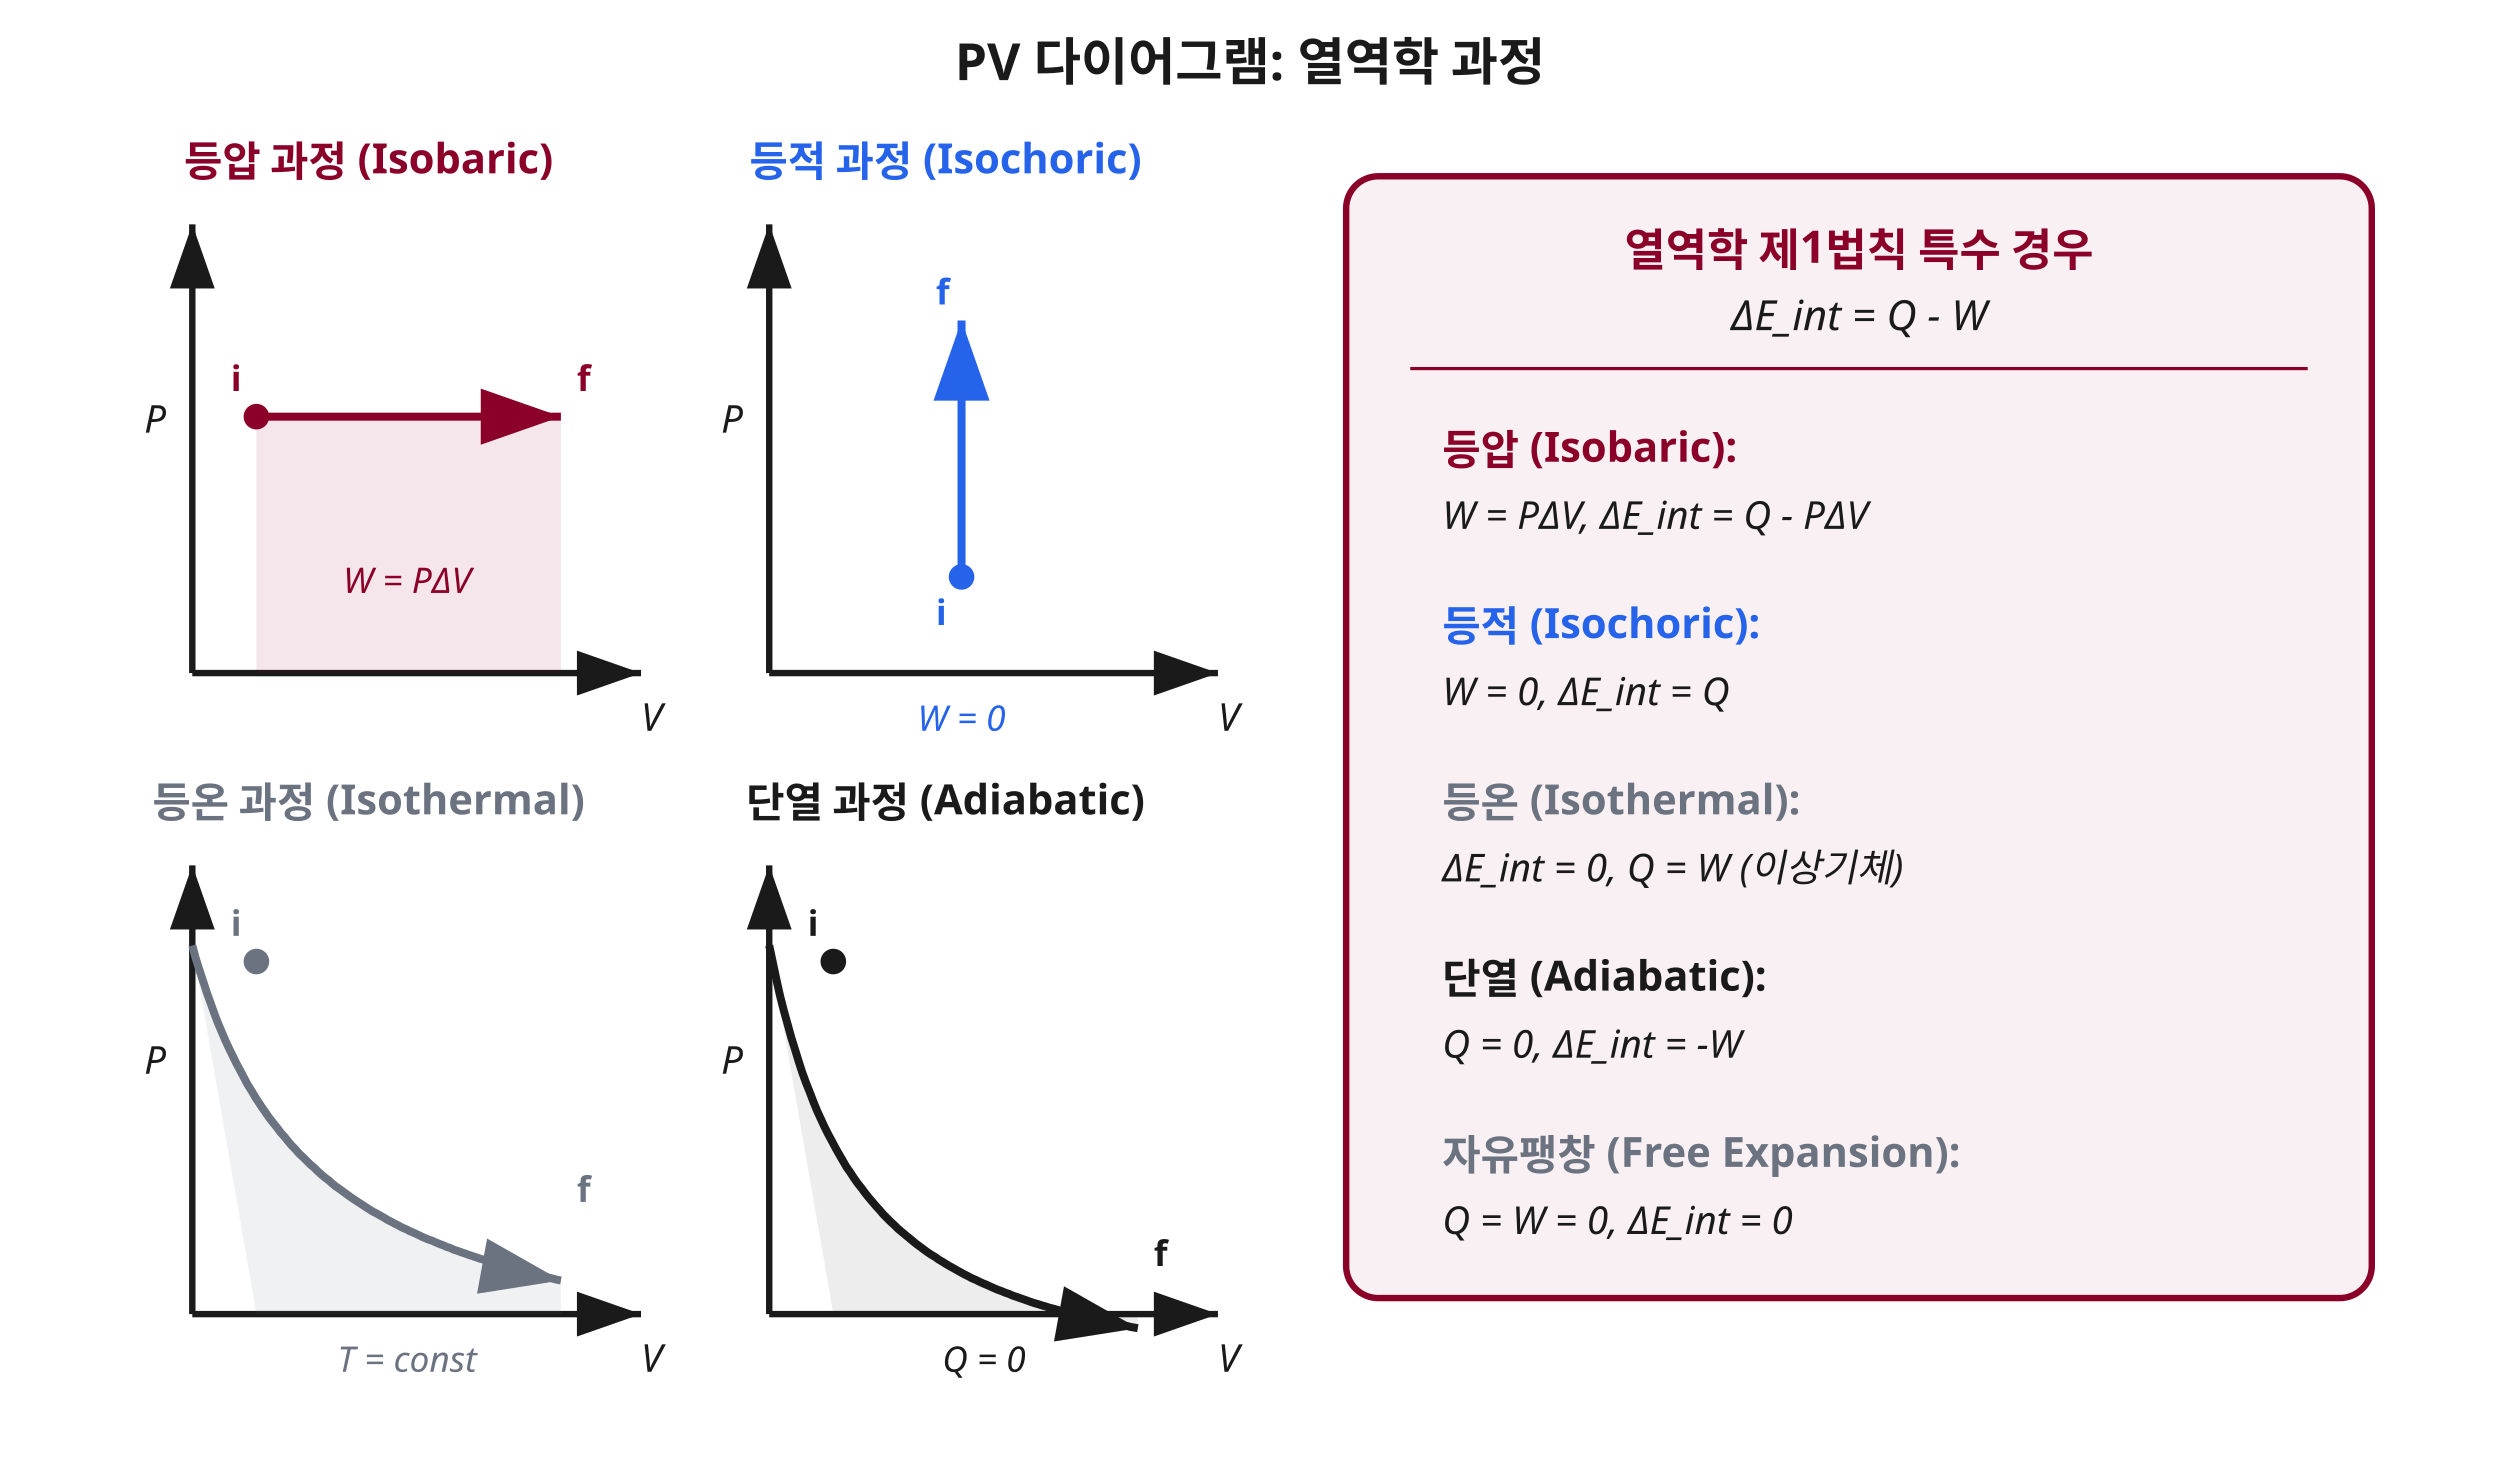
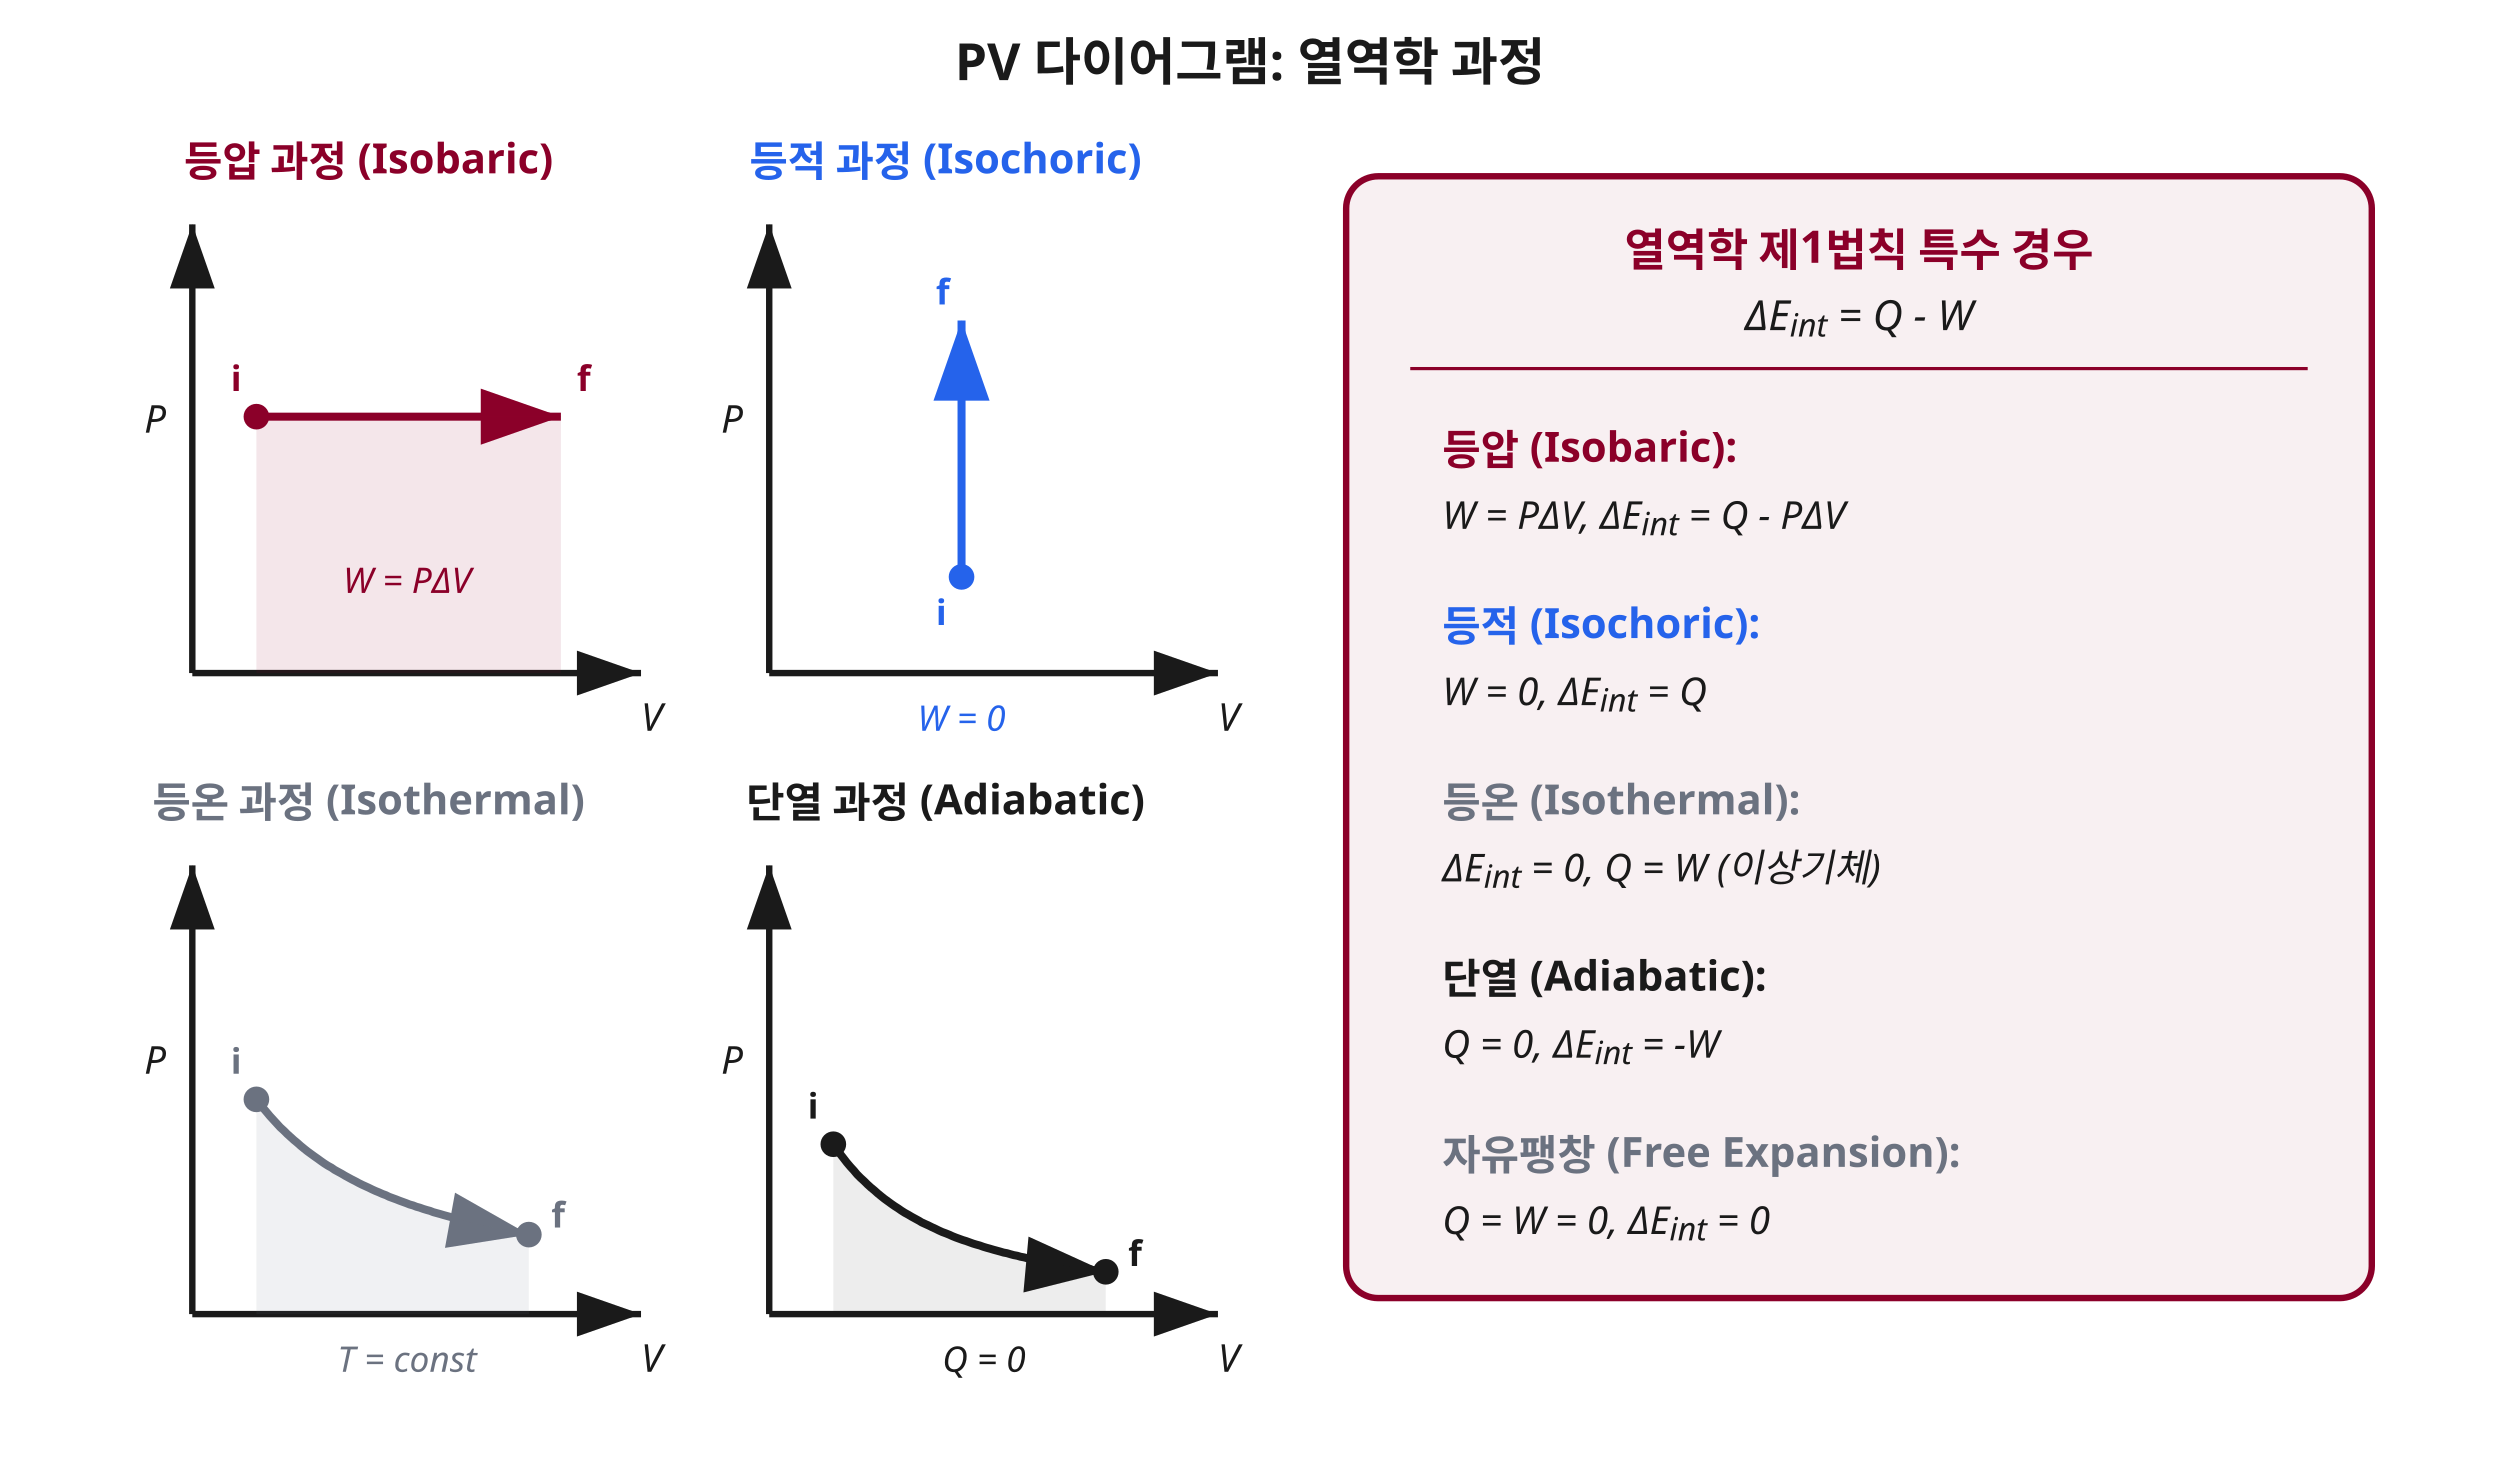
<svg xmlns="http://www.w3.org/2000/svg" viewBox="0 0 780 460" font-family="sans-serif">
  <defs>
    <marker id="pdR" markerWidth="10" markerHeight="7" refX="10" refY="3.5" orient="auto" fill="#8B0029">
      <polygon points="0 0, 10 3.5, 0 7" />
    </marker>
    <marker id="pdB" markerWidth="10" markerHeight="7" refX="10" refY="3.5" orient="auto" fill="#2563EB">
      <polygon points="0 0, 10 3.5, 0 7" />
    </marker>
    <marker id="pdG" markerWidth="10" markerHeight="7" refX="10" refY="3.5" orient="auto" fill="#6B7280">
      <polygon points="0 0, 10 3.5, 0 7" />
    </marker>
    <marker id="pdK" markerWidth="10" markerHeight="7" refX="10" refY="3.5" orient="auto" fill="#1a1a1a">
      <polygon points="0 0, 10 3.5, 0 7" />
    </marker>
  </defs>
  <text x="390" y="25" text-anchor="middle" font-size="16" font-weight="bold" fill="#1a1a1a">PV 다이어그램: 열역학 과정</text>
  <g transform="translate(30,40)">
    <text x="85" y="15" text-anchor="middle" font-size="13" font-weight="bold" fill="#8B0029">등압 과정 (Isobaric)</text>
    <line x1="30" y1="170" x2="30" y2="30" stroke="#1a1a1a" stroke-width="2" marker-end="url(#pdK)" />
    <line x1="30" y1="170" x2="170" y2="170" stroke="#1a1a1a" stroke-width="2" marker-end="url(#pdK)" />
    <text x="15" y="95" font-size="12" fill="#1a1a1a" font-style="italic">P</text>
    <text x="170" y="188" font-size="12" fill="#1a1a1a" font-style="italic">V</text>
    <line x1="50" y1="90" x2="145" y2="90" stroke="#8B0029" stroke-width="2.5" marker-end="url(#pdR)" />
    <rect x="50" y="90" width="95" height="80" fill="#8B0029" opacity="0.1" />
    <circle cx="50" cy="90" r="4" fill="#8B0029" />
    <text x="42" y="82" font-size="11" fill="#8B0029" font-weight="bold">i</text>
    <text x="150" y="82" font-size="11" fill="#8B0029" font-weight="bold">f</text>
    <text x="97" y="145" text-anchor="middle" font-size="11" fill="#8B0029" font-style="italic">W = PΔV</text>
  </g>
  <g transform="translate(210,40)">
    <text x="85" y="15" text-anchor="middle" font-size="13" font-weight="bold" fill="#2563EB">등적 과정 (Isochoric)</text>
    <line x1="30" y1="170" x2="30" y2="30" stroke="#1a1a1a" stroke-width="2" marker-end="url(#pdK)" />
    <line x1="30" y1="170" x2="170" y2="170" stroke="#1a1a1a" stroke-width="2" marker-end="url(#pdK)" />
    <text x="15" y="95" font-size="12" fill="#1a1a1a" font-style="italic">P</text>
    <text x="170" y="188" font-size="12" fill="#1a1a1a" font-style="italic">V</text>
    <line x1="90" y1="140" x2="90" y2="60" stroke="#2563EB" stroke-width="2.5" marker-end="url(#pdB)" />
    <circle cx="90" cy="140" r="4" fill="#2563EB" />
    <text x="82" y="155" font-size="11" fill="#2563EB" font-weight="bold">i</text>
    <text x="82" y="55" font-size="11" fill="#2563EB" font-weight="bold">f</text>
    <text x="90" y="188" text-anchor="middle" font-size="11" fill="#2563EB" font-style="italic">W = 0</text>
  </g>
  <g transform="translate(30,240)">
    <text x="85" y="15" text-anchor="middle" font-size="13" font-weight="bold" fill="#6B7280">등온 과정 (Isothermal)</text>
    <line x1="30" y1="170" x2="30" y2="30" stroke="#1a1a1a" stroke-width="2" marker-end="url(#pdK)" />
    <line x1="30" y1="170" x2="170" y2="170" stroke="#1a1a1a" stroke-width="2" marker-end="url(#pdK)" />
    <text x="15" y="95" font-size="12" fill="#1a1a1a" font-style="italic">P</text>
    <text x="170" y="188" font-size="12" fill="#1a1a1a" font-style="italic">V</text>
-     <path d="M 30.0,55.0 L 31.1,59.1 L 32.3,62.9 L 33.5,66.5 L 34.6,69.9 L 35.8,73.2 L 36.9,76.3 L 38.0,79.2 L 39.2,82.0 L 40.3,84.6 L 41.5,87.2 L 42.7,89.6 L 43.8,91.9 L 45.0,94.1 L 46.1,96.2 L 47.2,98.3 L 48.4,100.2 L 49.5,102.1 L 50.7,103.9 L 51.8,105.6 L 53.0,107.3 L 54.1,108.9 L 55.3,110.4 L 56.5,111.9 L 57.6,113.4 L 58.8,114.7 L 59.9,116.1 L 61.0,117.4 L 62.2,118.6 L 63.3,119.9 L 64.5,121.0 L 65.7,122.2 L 66.8,123.3 L 68.0,124.3 L 69.1,125.4 L 70.2,126.4 L 71.4,127.4 L 72.6,128.3 L 73.7,129.3 L 74.8,130.2 L 76.0,131.0 L 77.2,131.9 L 78.3,132.7 L 79.4,133.5 L 80.6,134.3 L 81.8,135.1 L 82.9,135.8 L 84.1,136.6 L 85.2,137.3 L 86.3,138.0 L 87.5,138.6 L 88.7,139.3 L 89.8,139.9 L 90.9,140.6 L 92.1,141.2 L 93.2,141.8 L 94.4,142.4 L 95.5,143.0 L 96.7,143.5 L 97.8,144.1 L 99.0,144.6 L 100.1,145.1 L 101.3,145.7 L 102.4,146.2 L 103.6,146.7 L 104.8,147.1 L 105.9,147.6 L 107.1,148.1 L 108.2,148.5 L 109.3,149.0 L 110.5,149.4 L 111.6,149.9 L 112.8,150.3 L 113.9,150.7 L 115.1,151.1 L 116.2,151.5 L 117.4,151.9 L 118.6,152.3 L 119.7,152.7 L 120.9,153.0 L 122.0,153.4 L 123.2,153.8 L 124.3,154.1 L 125.4,154.5 L 126.6,154.8 L 127.8,155.1 L 128.9,155.5 L 130.1,155.8 L 131.2,156.1 L 132.4,156.4 L 133.5,156.7 L 134.7,157.0 L 135.8,157.3 L 136.9,157.6 L 138.1,157.9 L 139.2,158.2 L 140.4,158.5 L 141.6,158.7 L 142.7,159.0 L 143.9,159.3 L 145.0,159.5" stroke="#6B7280" stroke-width="2.5" fill="none" marker-end="url(#pdG)" />
-     <path d="M 30.0,55.0 L 31.1,59.1 L 32.3,62.9 L 33.5,66.5 L 34.6,69.9 L 35.8,73.2 L 36.9,76.3 L 38.0,79.2 L 39.2,82.0 L 40.3,84.6 L 41.5,87.2 L 42.7,89.6 L 43.8,91.9 L 45.0,94.1 L 46.1,96.2 L 47.2,98.3 L 48.4,100.2 L 49.5,102.1 L 50.7,103.9 L 51.8,105.6 L 53.0,107.3 L 54.1,108.9 L 55.3,110.4 L 56.5,111.9 L 57.6,113.4 L 58.8,114.7 L 59.9,116.1 L 61.0,117.4 L 62.2,118.6 L 63.3,119.9 L 64.5,121.0 L 65.7,122.2 L 66.8,123.3 L 68.0,124.3 L 69.1,125.4 L 70.2,126.4 L 71.4,127.4 L 72.6,128.3 L 73.7,129.3 L 74.8,130.2 L 76.0,131.0 L 77.2,131.9 L 78.3,132.7 L 79.4,133.5 L 80.6,134.3 L 81.8,135.1 L 82.9,135.8 L 84.1,136.6 L 85.2,137.3 L 86.3,138.0 L 87.5,138.6 L 88.7,139.3 L 89.8,139.9 L 90.9,140.6 L 92.1,141.2 L 93.2,141.8 L 94.4,142.4 L 95.5,143.0 L 96.7,143.5 L 97.8,144.1 L 99.0,144.6 L 100.1,145.1 L 101.3,145.7 L 102.4,146.2 L 103.6,146.7 L 104.8,147.1 L 105.9,147.6 L 107.1,148.1 L 108.2,148.5 L 109.3,149.0 L 110.5,149.4 L 111.6,149.9 L 112.8,150.3 L 113.9,150.7 L 115.1,151.1 L 116.2,151.5 L 117.4,151.9 L 118.6,152.3 L 119.7,152.7 L 120.9,153.0 L 122.0,153.4 L 123.2,153.8 L 124.3,154.1 L 125.4,154.5 L 126.6,154.8 L 127.8,155.1 L 128.9,155.5 L 130.1,155.8 L 131.2,156.1 L 132.4,156.4 L 133.5,156.7 L 134.7,157.0 L 135.8,157.3 L 136.9,157.6 L 138.1,157.9 L 139.2,158.2 L 140.4,158.5 L 141.6,158.7 L 142.7,159.0 L 143.9,159.3 L 145.0,159.5 L 145.0,170.0 L 50.0,170.0" fill="#6B7280" opacity="0.1" />
-     <circle cx="50" cy="60" r="4" fill="#6B7280" />
-     <text x="42" y="52" font-size="11" fill="#6B7280" font-weight="bold">i</text>
-     <text x="150" y="135" font-size="11" fill="#6B7280" font-weight="bold">f</text>
+     <path d="M 50.0,103.0 L 51.1,104.4 L 52.1,105.7 L 53.2,107.0 L 54.2,108.2 L 55.3,109.4 L 56.4,110.6 L 57.4,111.7 L 58.5,112.7 L 59.6,113.8 L 60.6,114.7 L 61.7,115.7 L 62.8,116.6 L 63.8,117.5 L 64.9,118.4 L 65.9,119.2 L 67.0,120.0 L 68.1,120.8 L 69.1,121.5 L 70.2,122.3 L 71.2,123.0 L 72.3,123.7 L 73.4,124.3 L 74.4,125.0 L 75.5,125.6 L 76.6,126.2 L 77.6,126.8 L 78.7,127.4 L 79.8,128.0 L 80.8,128.5 L 81.9,129.1 L 82.9,129.6 L 84.0,130.1 L 85.1,130.6 L 86.1,131.1 L 87.2,131.6 L 88.2,132.0 L 89.3,132.5 L 90.4,132.9 L 91.4,133.4 L 92.5,133.8 L 93.6,134.2 L 94.6,134.6 L 95.7,135.0 L 96.8,135.4 L 97.8,135.8 L 98.9,136.1 L 99.9,136.5 L 101.0,136.8 L 102.1,137.2 L 103.1,137.5 L 104.2,137.8 L 105.2,138.2 L 106.3,138.5 L 107.4,138.8 L 108.4,139.1 L 109.5,139.4 L 110.6,139.7 L 111.6,140.0 L 112.7,140.3 L 113.8,140.5 L 114.8,140.8 L 115.9,141.1 L 116.9,141.4 L 118.0,141.6 L 119.1,141.9 L 120.1,142.1 L 121.2,142.4 L 122.2,142.6 L 123.3,142.8 L 124.4,143.1 L 125.4,143.3 L 126.5,143.5 L 127.6,143.7 L 128.6,144.0 L 129.7,144.2 L 130.8,144.4 L 131.8,144.6 L 132.9,144.8 L 133.9,145.0 L 135.0,145.2" stroke="#6B7280" stroke-width="2.5" fill="none" marker-end="url(#pdG)" />
+     <path d="M 50.0,103.0 L 51.1,104.4 L 52.1,105.7 L 53.2,107.0 L 54.2,108.2 L 55.3,109.4 L 56.4,110.6 L 57.4,111.7 L 58.5,112.7 L 59.6,113.8 L 60.6,114.7 L 61.7,115.7 L 62.8,116.6 L 63.8,117.5 L 64.9,118.4 L 65.9,119.2 L 67.0,120.0 L 68.1,120.8 L 69.1,121.5 L 70.2,122.3 L 71.2,123.0 L 72.3,123.7 L 73.4,124.3 L 74.4,125.0 L 75.5,125.6 L 76.6,126.2 L 77.6,126.8 L 78.7,127.4 L 79.8,128.0 L 80.8,128.5 L 81.9,129.1 L 82.9,129.6 L 84.0,130.1 L 85.1,130.6 L 86.1,131.1 L 87.2,131.6 L 88.2,132.0 L 89.3,132.5 L 90.4,132.9 L 91.4,133.4 L 92.5,133.8 L 93.6,134.2 L 94.6,134.6 L 95.7,135.0 L 96.8,135.4 L 97.8,135.8 L 98.9,136.1 L 99.9,136.5 L 101.0,136.8 L 102.1,137.2 L 103.1,137.5 L 104.2,137.8 L 105.2,138.2 L 106.3,138.5 L 107.4,138.8 L 108.4,139.1 L 109.5,139.4 L 110.6,139.7 L 111.6,140.0 L 112.7,140.3 L 113.8,140.5 L 114.8,140.8 L 115.9,141.1 L 116.9,141.4 L 118.0,141.6 L 119.1,141.9 L 120.1,142.1 L 121.2,142.4 L 122.2,142.6 L 123.3,142.8 L 124.4,143.1 L 125.4,143.3 L 126.5,143.5 L 127.6,143.7 L 128.6,144.0 L 129.7,144.2 L 130.8,144.4 L 131.8,144.6 L 132.9,144.8 L 133.9,145.0 L 135.0,145.2 L 135.0,170.0 L 50.0,170.0" fill="#6B7280" opacity="0.1" />
+     <circle cx="50" cy="103" r="4" fill="#6B7280" />
+     <circle cx="135" cy="145.2" r="4" fill="#6B7280" />
+     <text x="42" y="95" font-size="11" fill="#6B7280" font-weight="bold">i</text>
+     <text x="142" y="143" font-size="11" fill="#6B7280" font-weight="bold">f</text>
    <text x="97" y="188" text-anchor="middle" font-size="11" fill="#6B7280" font-style="italic">T = const</text>
  </g>
  <g transform="translate(210,240)">
    <text x="85" y="15" text-anchor="middle" font-size="13" font-weight="bold" fill="#1a1a1a">단열 과정 (Adiabatic)</text>
    <line x1="30" y1="170" x2="30" y2="30" stroke="#1a1a1a" stroke-width="2" marker-end="url(#pdK)" />
    <line x1="30" y1="170" x2="170" y2="170" stroke="#1a1a1a" stroke-width="2" marker-end="url(#pdK)" />
    <text x="15" y="95" font-size="12" fill="#1a1a1a" font-style="italic">P</text>
    <text x="170" y="188" font-size="12" fill="#1a1a1a" font-style="italic">V</text>
-     <path d="M 30.0,55.0 L 31.2,60.7 L 32.3,65.9 L 33.4,70.8 L 34.6,75.5 L 35.8,79.8 L 36.9,83.8 L 38.1,87.6 L 39.2,91.2 L 40.3,94.6 L 41.5,97.9 L 42.7,100.9 L 43.8,103.8 L 44.9,106.5 L 46.1,109.1 L 47.2,111.5 L 48.4,113.9 L 49.6,116.1 L 50.7,118.2 L 51.9,120.3 L 53.0,122.2 L 54.1,124.1 L 55.3,125.8 L 56.4,127.5 L 57.6,129.2 L 58.8,130.7 L 59.9,132.2 L 61.1,133.7 L 62.2,135.0 L 63.4,136.4 L 64.5,137.6 L 65.6,138.9 L 66.8,140.1 L 67.9,141.2 L 69.1,142.3 L 70.2,143.4 L 71.4,144.4 L 72.6,145.4 L 73.7,146.3 L 74.9,147.3 L 76.0,148.2 L 77.1,149.0 L 78.3,149.9 L 79.4,150.7 L 80.6,151.5 L 81.8,152.2 L 82.9,153.0 L 84.1,153.7 L 85.2,154.4 L 86.4,155.1 L 87.5,155.7 L 88.7,156.4 L 89.8,157.0 L 90.9,157.6 L 92.1,158.2 L 93.2,158.8 L 94.4,159.3 L 95.6,159.9 L 96.7,160.4 L 97.9,160.9 L 99.0,161.4 L 100.1,161.9 L 101.3,162.4 L 102.4,162.8 L 103.6,163.3 L 104.8,163.7 L 105.9,164.2 L 107.1,164.6 L 108.2,165.0 L 109.4,165.4 L 110.5,165.8 L 111.6,166.2 L 112.8,166.6 L 113.9,166.9 L 115.1,167.3 L 116.2,167.6 L 117.4,168.0 L 118.6,168.3 L 119.7,168.6 L 120.9,169.0 L 122.0,169.3 L 123.1,169.6 L 124.3,169.9 L 125.4,170.2 L 126.6,170.5 L 127.8,170.7 L 128.9,171.0 L 130.1,171.3 L 131.2,171.6 L 132.4,171.8 L 133.5,172.1 L 134.6,172.3 L 135.8,172.6 L 136.9,172.8 L 138.1,173.0 L 139.2,173.3 L 140.4,173.5 L 141.6,173.7 L 142.7,174.0 L 143.9,174.2 L 145.0,174.4" stroke="#1a1a1a" stroke-width="2.5" fill="none" marker-end="url(#pdK)" />
-     <path d="M 30.0,55.0 L 31.2,60.7 L 32.3,65.9 L 33.4,70.8 L 34.6,75.5 L 35.8,79.8 L 36.9,83.8 L 38.1,87.6 L 39.2,91.2 L 40.3,94.6 L 41.5,97.9 L 42.7,100.9 L 43.8,103.8 L 44.9,106.5 L 46.1,109.1 L 47.2,111.5 L 48.4,113.9 L 49.6,116.1 L 50.7,118.2 L 51.9,120.3 L 53.0,122.2 L 54.1,124.1 L 55.3,125.8 L 56.4,127.5 L 57.6,129.2 L 58.8,130.7 L 59.9,132.2 L 61.1,133.7 L 62.2,135.0 L 63.4,136.4 L 64.5,137.6 L 65.6,138.9 L 66.8,140.1 L 67.9,141.2 L 69.1,142.3 L 70.2,143.4 L 71.4,144.4 L 72.6,145.4 L 73.7,146.3 L 74.9,147.3 L 76.0,148.2 L 77.1,149.0 L 78.3,149.9 L 79.4,150.7 L 80.6,151.5 L 81.8,152.2 L 82.9,153.0 L 84.1,153.7 L 85.2,154.4 L 86.4,155.1 L 87.5,155.7 L 88.7,156.4 L 89.8,157.0 L 90.9,157.6 L 92.1,158.2 L 93.2,158.8 L 94.4,159.3 L 95.6,159.9 L 96.7,160.4 L 97.9,160.9 L 99.0,161.4 L 100.1,161.9 L 101.3,162.4 L 102.4,162.8 L 103.6,163.3 L 104.8,163.7 L 105.9,164.2 L 107.1,164.6 L 108.2,165.0 L 109.4,165.4 L 110.5,165.8 L 111.6,166.2 L 112.8,166.6 L 113.9,166.9 L 115.1,167.3 L 116.2,167.6 L 117.4,168.0 L 118.6,168.3 L 119.7,168.6 L 120.9,169.0 L 122.0,169.3 L 123.1,169.6 L 124.3,169.9 L 125.4,170.2 L 126.6,170.5 L 127.8,170.7 L 128.9,171.0 L 130.1,171.3 L 131.2,171.6 L 132.4,171.8 L 133.5,172.1 L 134.6,172.3 L 135.8,172.6 L 136.9,172.8 L 138.1,173.0 L 139.2,173.3 L 140.4,173.5 L 141.6,173.7 L 142.7,174.0 L 143.9,174.2 L 145.0,174.4 L 145.0,170.0 L 50.0,170.0" fill="#1a1a1a" opacity="0.08" />
-     <circle cx="50" cy="60" r="4" fill="#1a1a1a" />
-     <text x="42" y="52" font-size="11" fill="#1a1a1a" font-weight="bold">i</text>
-     <text x="150" y="155" font-size="11" fill="#1a1a1a" font-weight="bold">f</text>
+     <path d="M 50.0,117.0 L 51.1,118.5 L 52.1,120.0 L 53.2,121.4 L 54.2,122.7 L 55.3,124.0 L 56.4,125.2 L 57.4,126.4 L 58.5,127.5 L 59.6,128.5 L 60.6,129.5 L 61.7,130.5 L 62.8,131.4 L 63.8,132.3 L 64.9,133.2 L 65.9,134.0 L 67.0,134.8 L 68.1,135.6 L 69.1,136.3 L 70.2,137.0 L 71.2,137.7 L 72.3,138.4 L 73.4,139.0 L 74.4,139.6 L 75.5,140.2 L 76.6,140.8 L 77.6,141.4 L 78.7,141.9 L 79.8,142.4 L 80.8,142.9 L 81.9,143.4 L 82.9,143.9 L 84.0,144.4 L 85.1,144.8 L 86.1,145.2 L 87.2,145.7 L 88.2,146.1 L 89.3,146.5 L 90.4,146.9 L 91.4,147.2 L 92.5,147.6 L 93.6,148.0 L 94.6,148.3 L 95.7,148.6 L 96.8,149.0 L 97.8,149.3 L 98.9,149.6 L 99.9,149.9 L 101.0,150.2 L 102.1,150.5 L 103.1,150.8 L 104.2,151.0 L 105.2,151.3 L 106.3,151.6 L 107.4,151.8 L 108.4,152.1 L 109.5,152.3 L 110.6,152.6 L 111.6,152.8 L 112.7,153.0 L 113.8,153.2 L 114.8,153.4 L 115.9,153.7 L 116.9,153.9 L 118.0,154.1 L 119.1,154.3 L 120.1,154.5 L 121.2,154.7 L 122.2,154.8 L 123.3,155.0 L 124.4,155.2 L 125.4,155.4 L 126.5,155.5 L 127.6,155.7 L 128.6,155.9 L 129.7,156.0 L 130.8,156.2 L 131.8,156.4 L 132.9,156.5 L 133.9,156.7 L 135.0,156.8" stroke="#1a1a1a" stroke-width="2.5" fill="none" marker-end="url(#pdK)" />
+     <path d="M 50.0,117.0 L 51.1,118.5 L 52.1,120.0 L 53.2,121.4 L 54.2,122.7 L 55.3,124.0 L 56.4,125.2 L 57.4,126.4 L 58.5,127.5 L 59.6,128.5 L 60.6,129.5 L 61.7,130.5 L 62.8,131.4 L 63.8,132.3 L 64.9,133.2 L 65.9,134.0 L 67.0,134.8 L 68.1,135.6 L 69.1,136.3 L 70.2,137.0 L 71.2,137.7 L 72.3,138.4 L 73.4,139.0 L 74.4,139.6 L 75.5,140.2 L 76.6,140.8 L 77.6,141.4 L 78.7,141.9 L 79.8,142.4 L 80.8,142.9 L 81.9,143.4 L 82.9,143.9 L 84.0,144.4 L 85.1,144.8 L 86.1,145.2 L 87.2,145.7 L 88.2,146.1 L 89.3,146.5 L 90.4,146.9 L 91.4,147.2 L 92.5,147.6 L 93.6,148.0 L 94.6,148.3 L 95.7,148.6 L 96.8,149.0 L 97.8,149.3 L 98.9,149.6 L 99.9,149.9 L 101.0,150.2 L 102.1,150.5 L 103.1,150.8 L 104.2,151.0 L 105.2,151.3 L 106.3,151.6 L 107.4,151.8 L 108.4,152.1 L 109.5,152.3 L 110.6,152.6 L 111.6,152.8 L 112.7,153.0 L 113.8,153.2 L 114.8,153.4 L 115.9,153.7 L 116.9,153.9 L 118.0,154.1 L 119.1,154.3 L 120.1,154.5 L 121.2,154.7 L 122.2,154.8 L 123.3,155.0 L 124.4,155.2 L 125.4,155.4 L 126.5,155.5 L 127.6,155.7 L 128.6,155.9 L 129.7,156.0 L 130.8,156.2 L 131.8,156.4 L 132.9,156.5 L 133.9,156.7 L 135.0,156.8 L 135.0,170.0 L 50.0,170.0" fill="#1a1a1a" opacity="0.08" />
+     <circle cx="50" cy="117" r="4" fill="#1a1a1a" />
+     <circle cx="135" cy="156.8" r="4" fill="#1a1a1a" />
+     <text x="42" y="109" font-size="11" fill="#1a1a1a" font-weight="bold">i</text>
+     <text x="142" y="155" font-size="11" fill="#1a1a1a" font-weight="bold">f</text>
    <text x="97" y="188" text-anchor="middle" font-size="11" fill="#1a1a1a" font-style="italic">Q = 0</text>
  </g>
  <g transform="translate(420,55)">
    <rect x="0" y="0" width="320" height="350" rx="10" fill="rgba(139,0,41,0.06)" stroke="#8B0029" stroke-width="2" />
    <text x="160" y="28" text-anchor="middle" font-size="14" font-weight="bold" fill="#8B0029">열역학 제1법칙 특수 경우</text>
-     <text x="160" y="48" text-anchor="middle" font-size="13" font-style="italic" fill="#1a1a1a">ΔE_int = Q - W</text>
+     <text x="160" y="48" text-anchor="middle" font-size="13" font-style="italic" fill="#1a1a1a">ΔE<tspan baseline-shift="sub" font-size="10">int</tspan> = Q - W</text>
    <line x1="20" y1="60" x2="300" y2="60" stroke="#8B0029" stroke-width="1" />
    <text x="30" y="90" font-size="13" font-weight="bold" fill="#8B0029">등압 (Isobaric):</text>
-     <text x="30" y="110" font-size="12" fill="#1a1a1a" font-style="italic">W = PΔV, ΔE_int = Q - PΔV</text>
+     <text x="30" y="110" font-size="12" fill="#1a1a1a" font-style="italic">W = PΔV, ΔE<tspan baseline-shift="sub" font-size="10">int</tspan> = Q - PΔV</text>
    <text x="30" y="145" font-size="13" font-weight="bold" fill="#2563EB">등적 (Isochoric):</text>
-     <text x="30" y="165" font-size="12" fill="#1a1a1a" font-style="italic">W = 0, ΔE_int = Q</text>
+     <text x="30" y="165" font-size="12" fill="#1a1a1a" font-style="italic">W = 0, ΔE<tspan baseline-shift="sub" font-size="10">int</tspan> = Q</text>
    <text x="30" y="200" font-size="13" font-weight="bold" fill="#6B7280">등온 (Isothermal):</text>
-     <text x="30" y="220" font-size="12" fill="#1a1a1a" font-style="italic">ΔE_int = 0, Q = W (이상기체)</text>
+     <text x="30" y="220" font-size="12" fill="#1a1a1a" font-style="italic">ΔE<tspan baseline-shift="sub" font-size="10">int</tspan> = 0, Q = W (이상기체)</text>
    <text x="30" y="255" font-size="13" font-weight="bold" fill="#1a1a1a">단열 (Adiabatic):</text>
-     <text x="30" y="275" font-size="12" fill="#1a1a1a" font-style="italic">Q = 0, ΔE_int = -W</text>
+     <text x="30" y="275" font-size="12" fill="#1a1a1a" font-style="italic">Q = 0, ΔE<tspan baseline-shift="sub" font-size="10">int</tspan> = -W</text>
    <text x="30" y="310" font-size="13" font-weight="bold" fill="#6B7280">자유팽창 (Free Expansion):</text>
-     <text x="30" y="330" font-size="12" fill="#1a1a1a" font-style="italic">Q = W = 0, ΔE_int = 0</text>
+     <text x="30" y="330" font-size="12" fill="#1a1a1a" font-style="italic">Q = W = 0, ΔE<tspan baseline-shift="sub" font-size="10">int</tspan> = 0</text>
  </g>
</svg>
